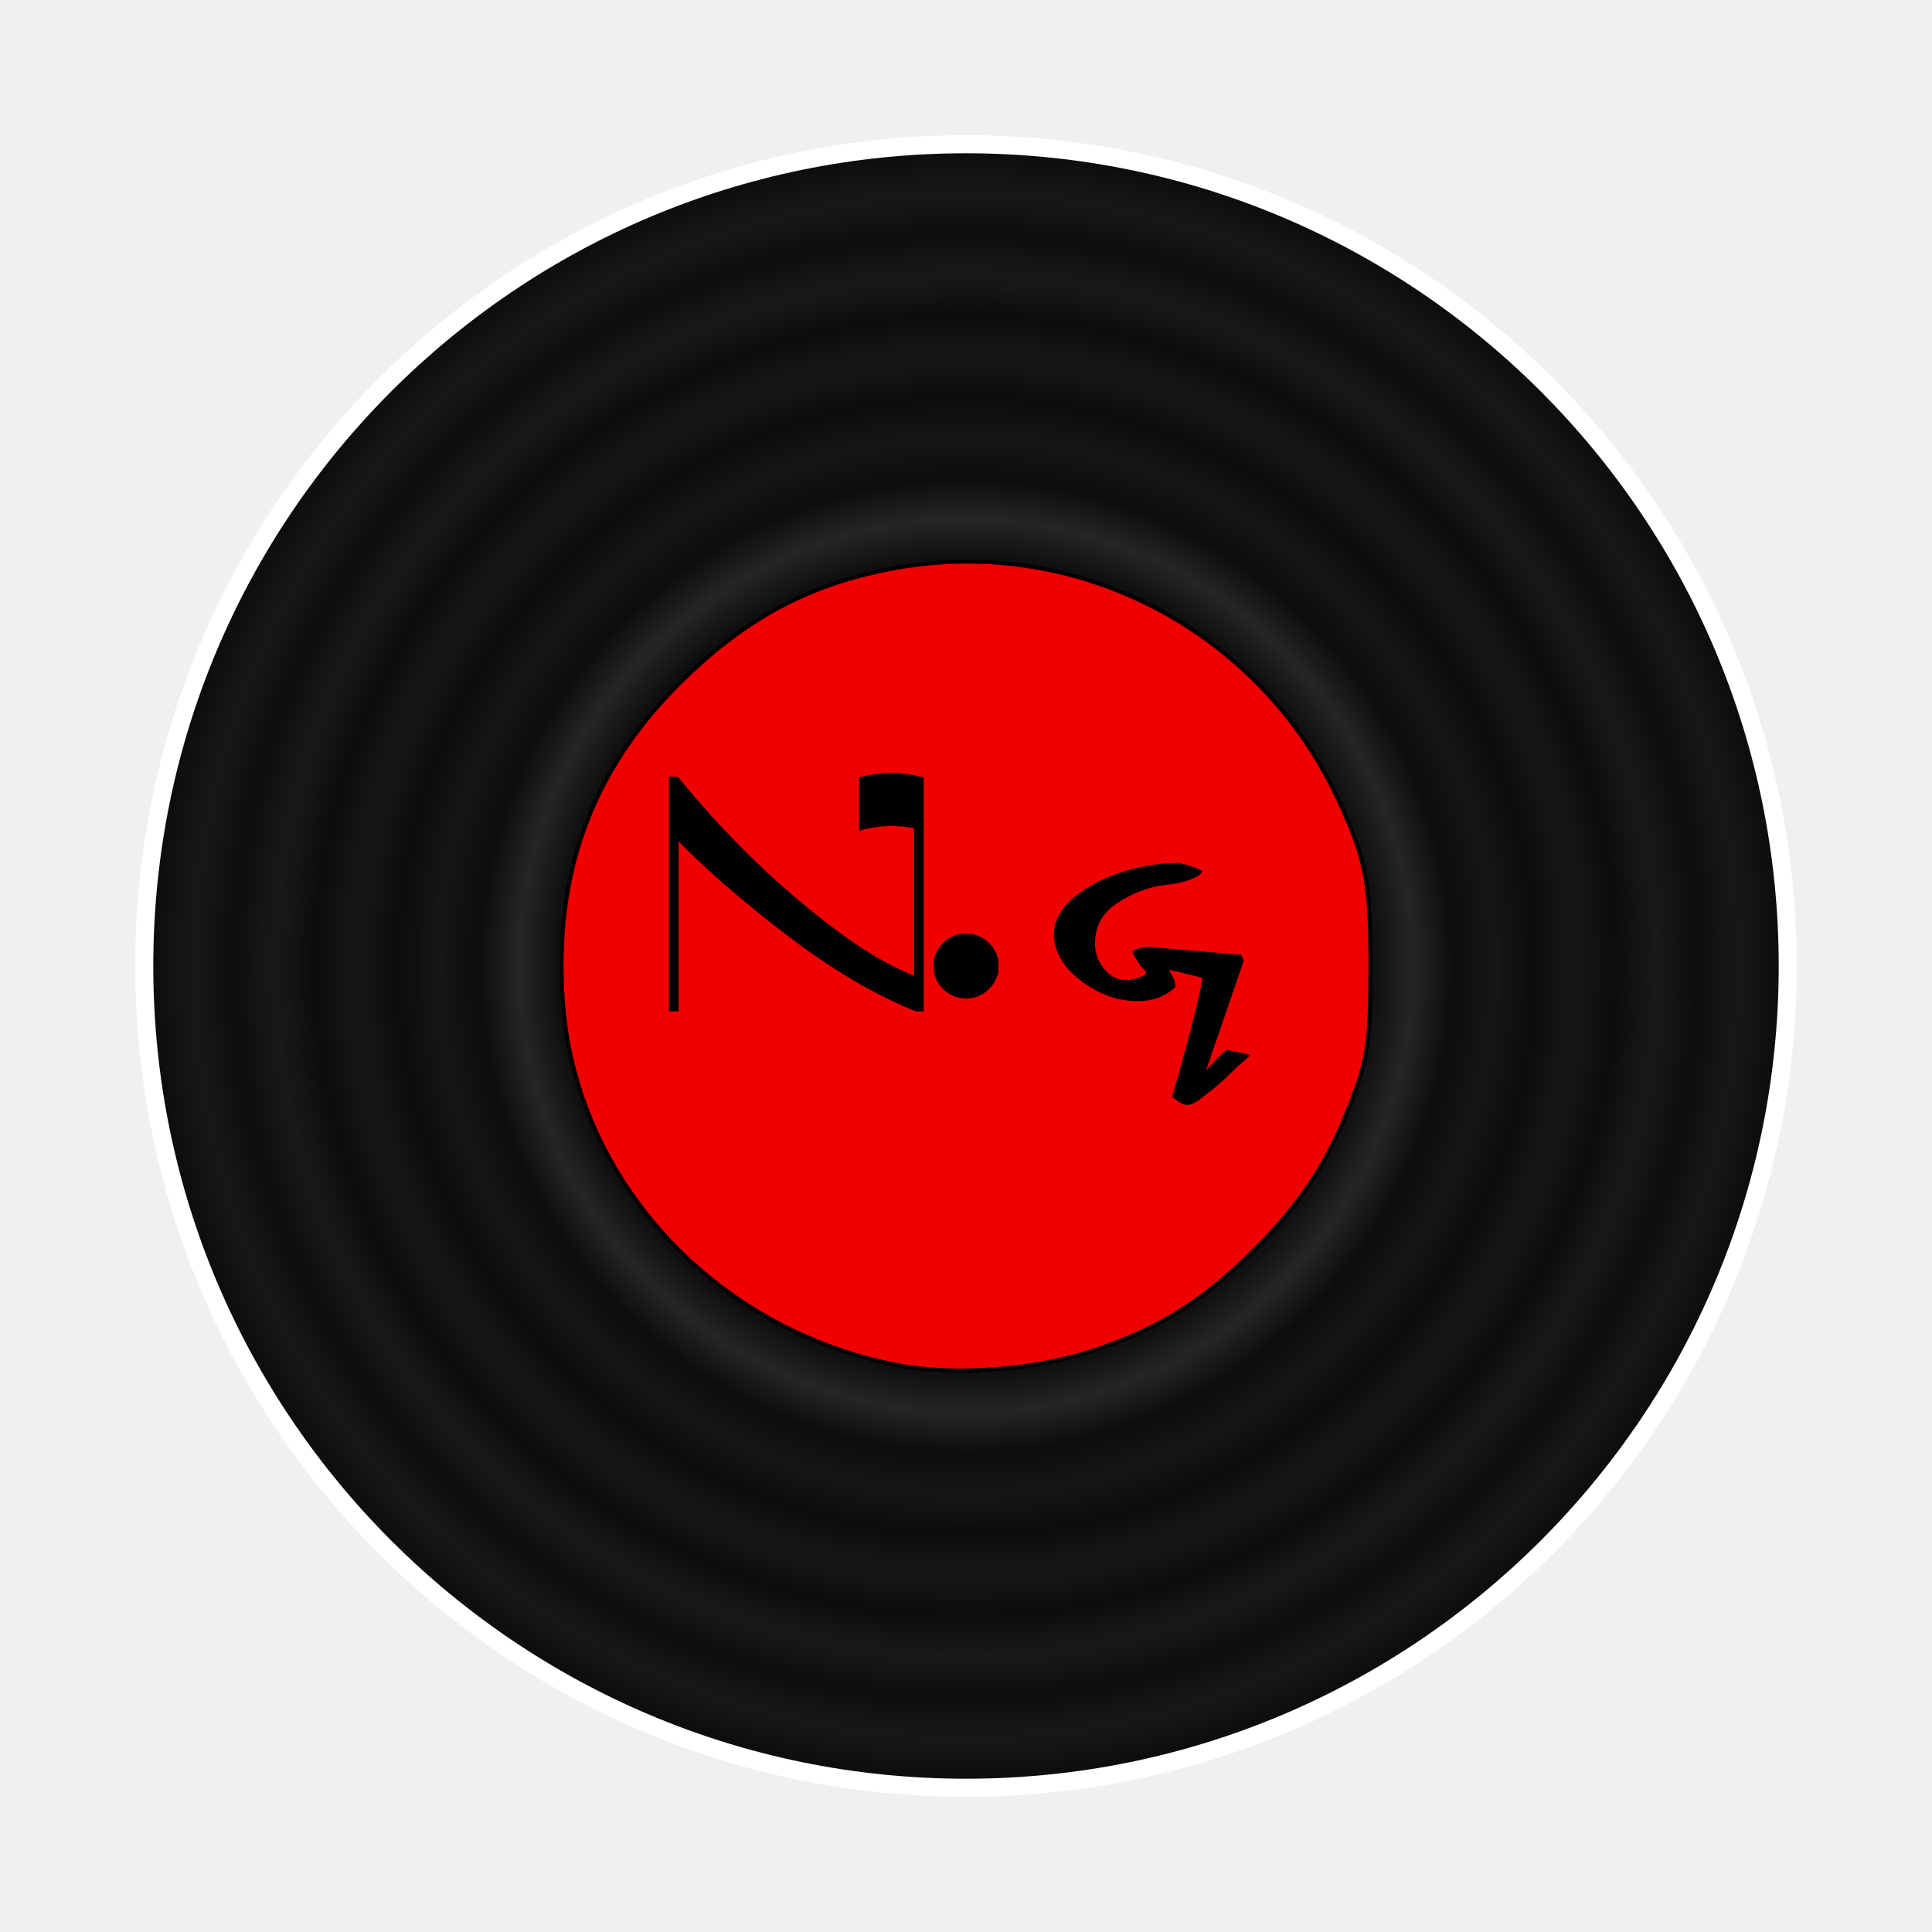
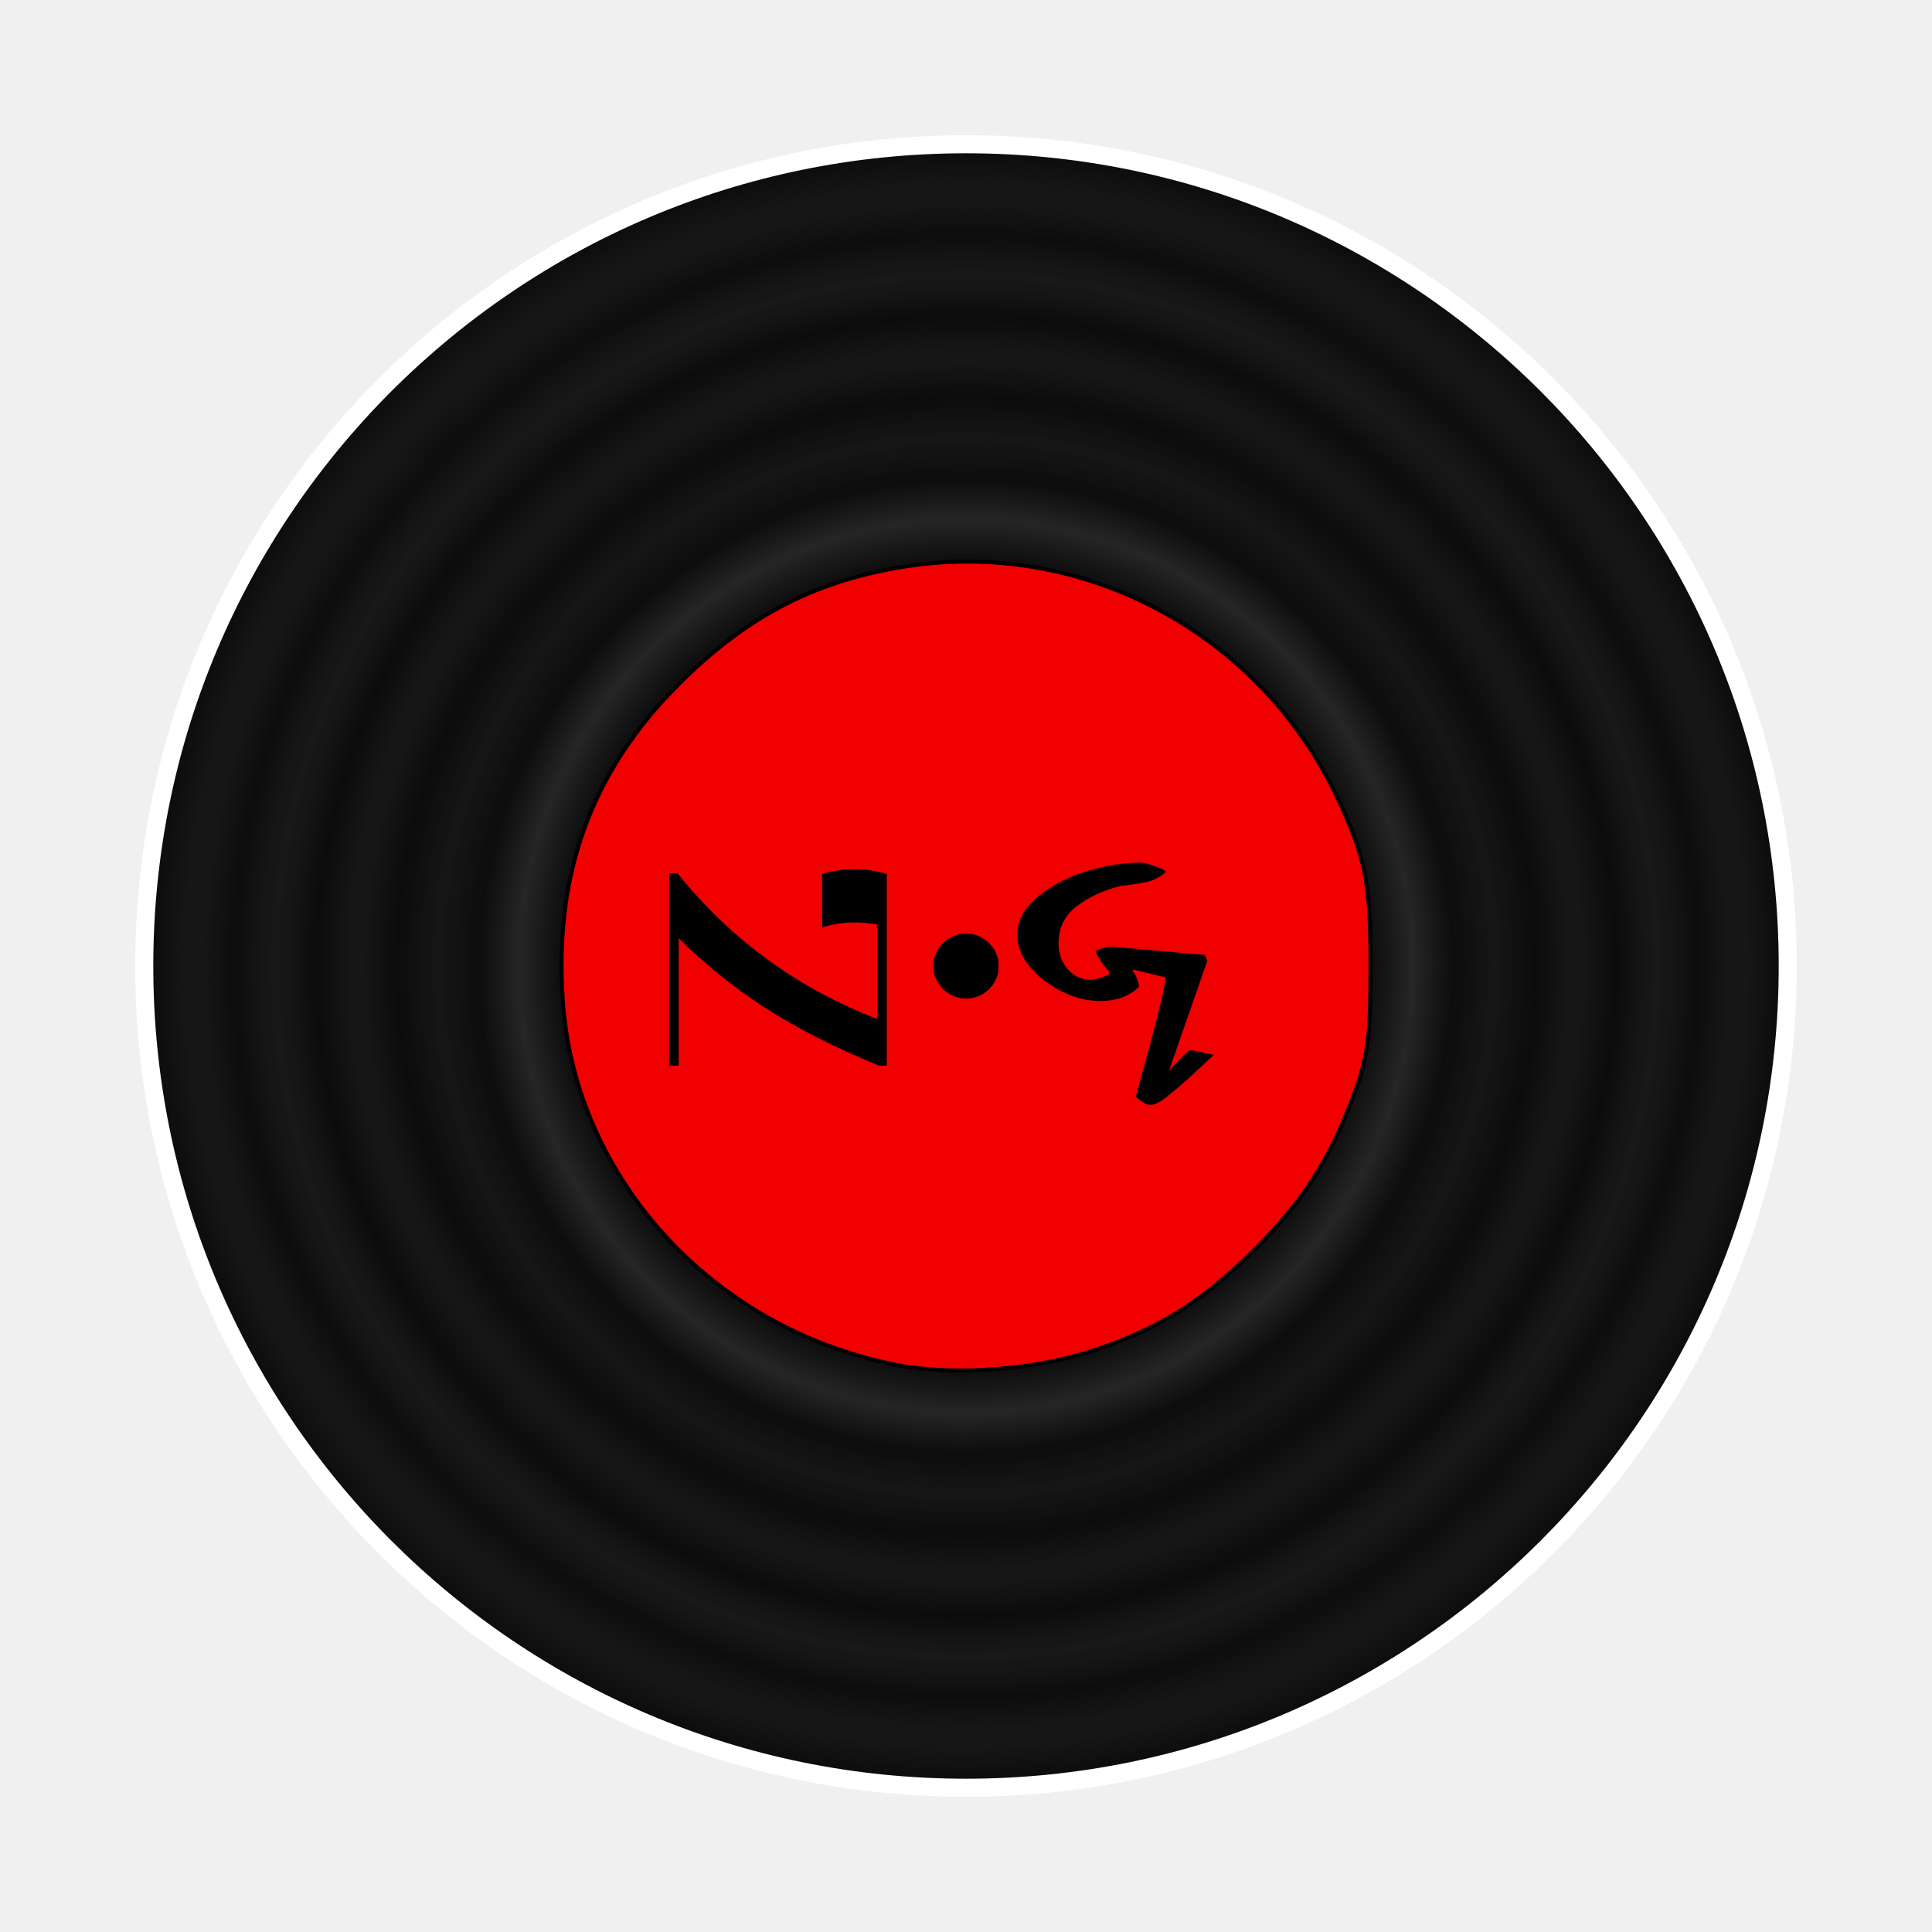
<svg xmlns="http://www.w3.org/2000/svg" xmlns:xlink="http://www.w3.org/1999/xlink" width="50mm" height="50mm" viewBox="0 0 50 50" version="1.1" id="svg1" xml:space="preserve">
  <defs id="defs1">
    <linearGradient id="linearGradient1">
      <stop style="stop-color:#000000;stop-opacity:1;" offset="0" id="stop1" />
      <stop style="stop-color:#ffffff;stop-opacity:0;" offset="0.05" id="stop7" />
      <stop style="stop-color:#ffffff;stop-opacity:1;" offset="0.1" id="stop6" />
      <stop style="stop-color:#090909;stop-opacity:0.746;" offset="0.15" id="stop8" />
      <stop style="stop-color:#0b0b0b;stop-opacity:1;" offset="0.2" id="stop9" />
      <stop style="stop-color:#0c0c0c;stop-opacity:0.753;" offset="0.25" id="stop10" />
      <stop style="stop-color:#0c0c0c;stop-opacity:1;" offset="0.3" id="stop11" />
      <stop style="stop-color:#000000;stop-opacity:1;" offset="0.35" id="stop12" />
      <stop style="stop-color:#0c0c0c;stop-opacity:1;" offset="0.4" id="stop13" />
      <stop style="stop-color:#0c0c0c;stop-opacity:0.946;" offset="0.45" id="stop14" />
      <stop style="stop-color:#0c0c0c;stop-opacity:1;" offset="0.495" id="stop15" />
      <stop style="stop-color:#000000;stop-opacity:0.852;" offset="0.55" id="stop16" />
      <stop style="stop-color:#0c0c0c;stop-opacity:0.996;" offset="0.6" id="stop17" />
      <stop style="stop-color:#090909;stop-opacity:0.947;" offset="0.65" id="stop18" />
      <stop style="stop-color:#0c0c0c;stop-opacity:1;" offset="0.7" id="stop19" />
      <stop style="stop-color:#0c0c0c;stop-opacity:0.954;" offset="0.75" id="stop20" />
      <stop style="stop-color:#0c0c0c;stop-opacity:1;" offset="0.8" id="stop30" />
      <stop style="stop-color:#0c0c0c;stop-opacity:0.946;" offset="0.85" id="stop31" />
      <stop style="stop-color:#0c0c0c;stop-opacity:0.996;" offset="0.9" id="stop32" />
      <stop style="stop-color:#0c0c0c;stop-opacity:0.951;" offset="0.95" id="stop33" />
      <stop style="stop-color:#0c0c0c;stop-opacity:0.996;" offset="1" id="stop21" />
    </linearGradient>
    <radialGradient xlink:href="#linearGradient1" id="radialGradient2" cx="25" cy="25" fx="25" fy="25" r="25" gradientUnits="userSpaceOnUse" gradientTransform="matrix(0.8413044,0,0,0.8413044,3.967392,3.967391)" />
  </defs>
-   <g id="layer1">
+   <g id="layer1" style="display:inline">
    <circle style="fill:#ffffff;fill-opacity:1;stroke-width:0.221" id="path1-0" cx="25" cy="25" r="21.5" />
    <circle style="fill:url(#radialGradient2);stroke-width:0.216" id="path1" cx="25" cy="25" r="21.033" />
    <path style="fill:#f00000;fill-opacity:1;stroke:#000000;stroke-width:0.101;stroke-dasharray:none;stroke-opacity:1" d="m 23.166,35.315 c -4.72,-0.932 -8.274,-4.815 -8.598,-9.393 -0.234,-3.296 0.733,-5.95 2.988,-8.208 1.724,-1.725 3.434,-2.633 5.703,-3.026 4.658,-0.807 9.314,1.636 11.351,5.956 0.736,1.56 0.858,2.184 0.856,4.36 -0.002,2.083 -0.065,2.461 -0.654,3.899 -0.529,1.291 -1.207,2.292 -2.295,3.387 -1.344,1.352 -2.47,2.068 -4.144,2.636 -1.569,0.532 -3.686,0.691 -5.206,0.391 z" id="path7" />
    <path style="fill:#000000;stroke:#000000;stroke-width:0.008;stroke-opacity:1" d="m 24.876,25.829 c -0.027,-0.004 -0.08,-0.017 -0.118,-0.028 -0.274,-0.084 -0.484,-0.297 -0.567,-0.574 -0.029,-0.098 -0.037,-0.282 -0.016,-0.385 0.062,-0.303 0.284,-0.548 0.579,-0.641 0.3,-0.094 0.634,-0.008 0.853,0.22 0.102,0.106 0.163,0.21 0.208,0.355 0.021,0.067 0.022,0.081 0.022,0.225 0,0.145 -0.001,0.158 -0.022,0.227 -0.126,0.41 -0.518,0.662 -0.939,0.602 z" id="path6" />
-     <text xml:space="preserve" style="font-size:9.497px;text-align:start;writing-mode:lr-tb;direction:ltr;text-anchor:start;fill:#000000;fill-opacity:1;stroke:#000000;stroke-width:0.077;stroke-dasharray:none;stroke-opacity:1" x="16.538" y="27.635" id="text11">
-       <tspan id="tspan11" style="stroke-width:0.077" x="16.538" y="27.635">𝇙 𝀦</tspan>
-     </text>
+     <path style="font-size:9.497px;stroke:#000000;stroke-width:0.077" d="m 22.911,27.54 h -0.152 q -1.7,-0.693 -2.954,-1.501 -1.254,-0.817 -2.279,-1.852 v 3.353 h -0.171 v -4.901 h 0.161 q 2.08,2.583 5.224,3.789 v -2.536 q -0.313,-0.057 -0.627,-0.057 -0.408,0 -0.798,0.114 v -1.301 q 0.37,-0.114 0.798,-0.114 0.408,0 0.798,0.114 z m 4.445,-3.125 q 0,0.399 0.247,0.693 0.256,0.285 0.608,0.285 0.218,0 0.532,-0.152 v -0.123 q -0.19,-0.171 -0.342,-0.484 0.199,-0.095 0.361,-0.095 l 2.393,0.209 q 0.019,0.038 0.047,0.123 l -1.045,3.001 q 0.598,-0.655 0.655,-0.655 0.057,0 0.522,0.104 -0.095,0.085 -0.266,0.247 -0.161,0.152 -0.266,0.247 -0.095,0.095 -0.247,0.218 -0.142,0.133 -0.247,0.209 -0.095,0.085 -0.199,0.161 -0.104,0.076 -0.19,0.114 -0.076,0.038 -0.133,0.038 -0.142,0 -0.351,-0.19 0.693,-2.441 0.779,-3.096 -0.294,-0.076 -0.893,-0.218 l -0.057,0.066 q 0.161,0.228 0.171,0.408 -0.37,0.342 -0.95,0.342 -0.741,0 -1.434,-0.522 -0.684,-0.522 -0.684,-1.168 0,-0.522 0.532,-0.95 0.541,-0.437 1.254,-0.646 0.712,-0.218 1.368,-0.218 0.095,0 0.313,0.076 0.218,0.066 0.285,0.123 -0.038,0.038 -0.085,0.066 -0.047,0.028 -0.095,0.057 -0.038,0.019 -0.095,0.047 -0.057,0.019 -0.104,0.038 -0.038,0.009 -0.114,0.028 -0.066,0.009 -0.104,0.019 -0.038,0.009 -0.123,0.019 -0.076,0.009 -0.114,0.019 -0.038,0 -0.133,0.019 -0.085,0.009 -0.123,0.009 -0.684,0.161 -1.178,0.532 -0.494,0.37 -0.494,0.997 z" id="text11" aria-label="𝇙 𝀦" />
    <g id="layer1-5" transform="matrix(1.574826,0,0,1.574824,-52.50115,-220.0032)" style="display:none">
      <circle cx="49.213" cy="155.575" r="15.744" id="circle2892" style="display:inline;opacity:0.2;fill:none;fill-opacity:1;stroke:currentColor;stroke-width:0.262;stroke-linecap:butt;stroke-linejoin:miter;stroke-miterlimit:4;stroke-dasharray:none;stroke-dashoffset:0;stroke-opacity:1;marker:none;marker-start:none;marker-mid:none;marker-end:none;paint-order:normal;enable-background:new" />
      <rect ry="2.097" rx="2.097" y="141.948" x="35.585" height="27.255" width="27.255" id="rect2896" style="display:inline;opacity:0.2;fill:none;fill-opacity:1;stroke:currentColor;stroke-width:0.262;stroke-linecap:butt;stroke-linejoin:miter;stroke-miterlimit:4;stroke-dasharray:none;stroke-dashoffset:0;stroke-opacity:1;marker:none;marker-start:none;marker-mid:none;marker-end:none;paint-order:normal;enable-background:new" />
    </g>
  </g>
+   <g id="layer2" style="display:none">
+     <path style="display:inline;fill:#000000;stroke:#000000;stroke-width:0.087" d="M 85.77,173.093 C 71.694,171.74 57.869,166.522 46.259,158.182 30.321,146.732 18.811,129.103 14.782,109.97 13.465,103.716 13.262,101.518 13.262,93.5 c 0,-8.018 0.203,-10.216 1.52,-16.47 C 17.826,62.574 25.08,48.977 35.533,38.134 46.379,26.882 60.499,18.95 75.816,15.504 82.266,14.053 85.168,13.768 93.5,13.768 c 8.347,0 11.231,0.284 17.734,1.747 25.963,5.841 47.473,24.255 57.221,48.984 2.274,5.768 3.824,11.702 4.835,18.5 0.567,3.818 0.647,16.423 0.127,20.125 -2.499,17.799 -9.791,33.059 -21.769,45.561 -13.393,13.979 -31.387,22.616 -50.898,24.433 -3.207,0.299 -11.761,0.284 -14.98,-0.026 z M 97.875,137.621 c 8.441,-0.732 15.875,-3.526 22.429,-8.429 18.949,-14.175 22.839,-41.293 8.641,-60.247 C 114.175,49.229 85.832,45.962 66.833,61.787 54.784,71.823 49.175,87.988 52.37,103.468 c 3.826,18.54 19.428,32.457 38.261,34.128 3.394,0.301 4.038,0.303 7.244,0.025 z" id="path5" transform="scale(0.2645833)" />
+   </g>
</svg>
